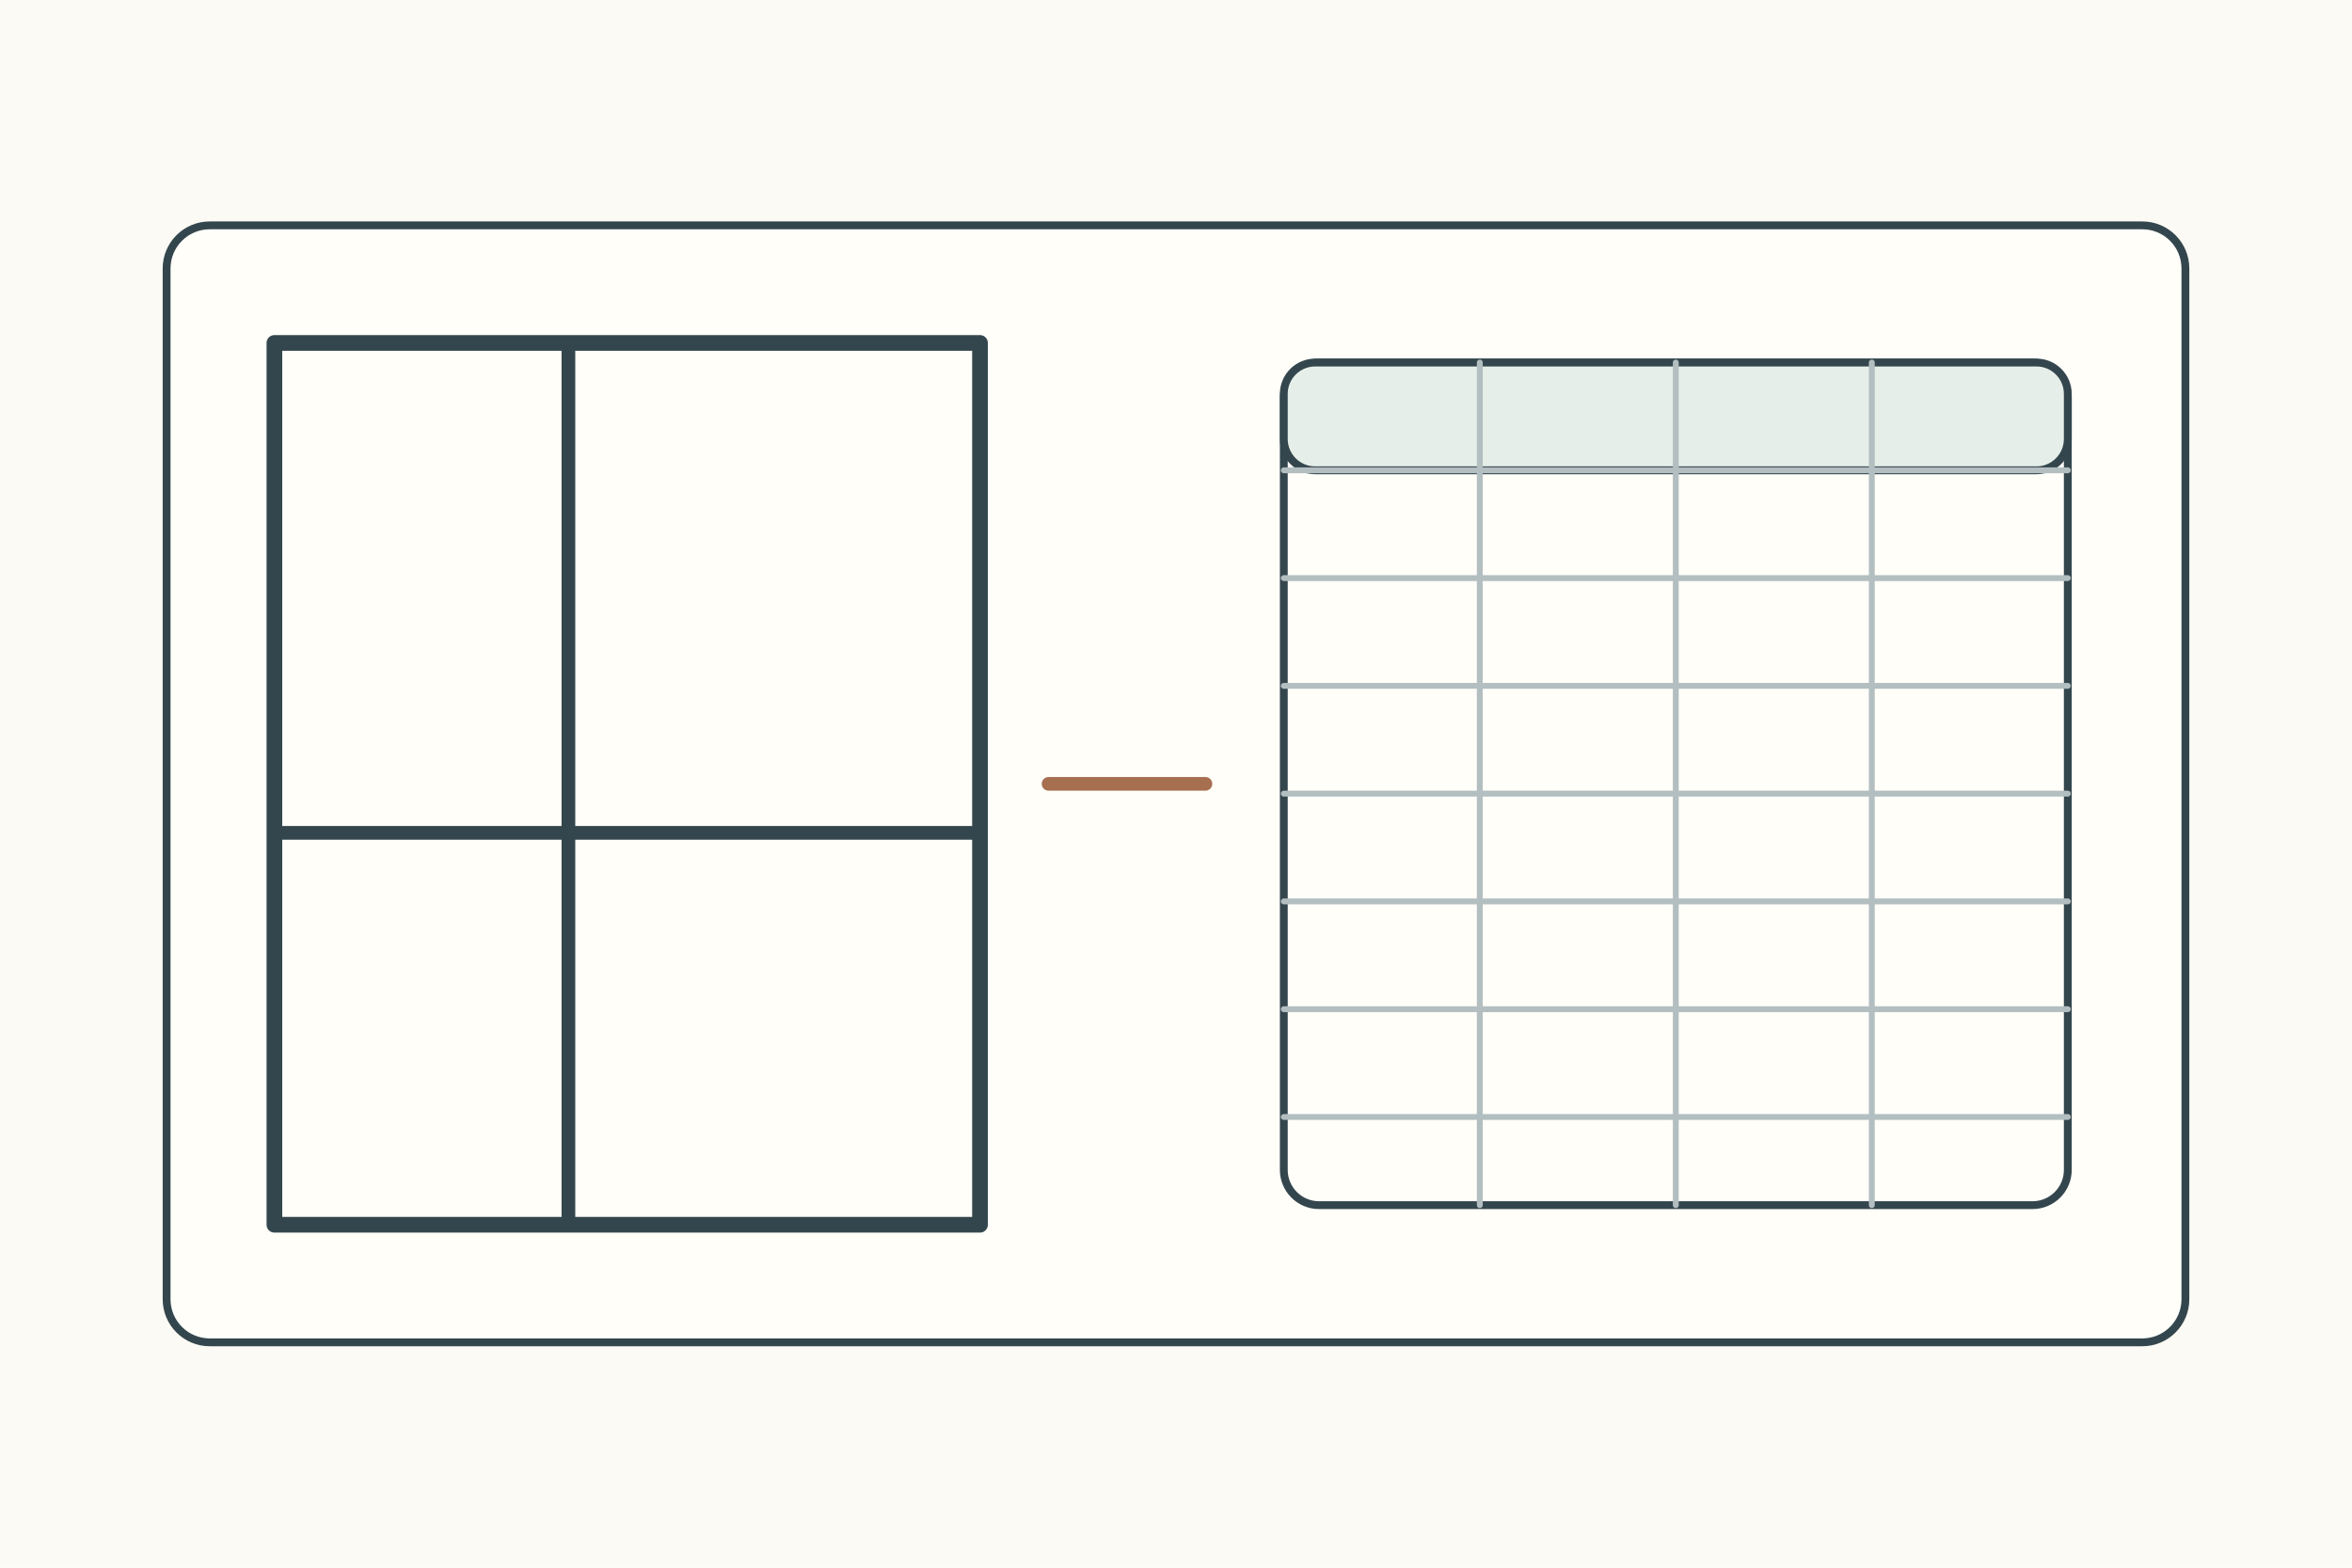
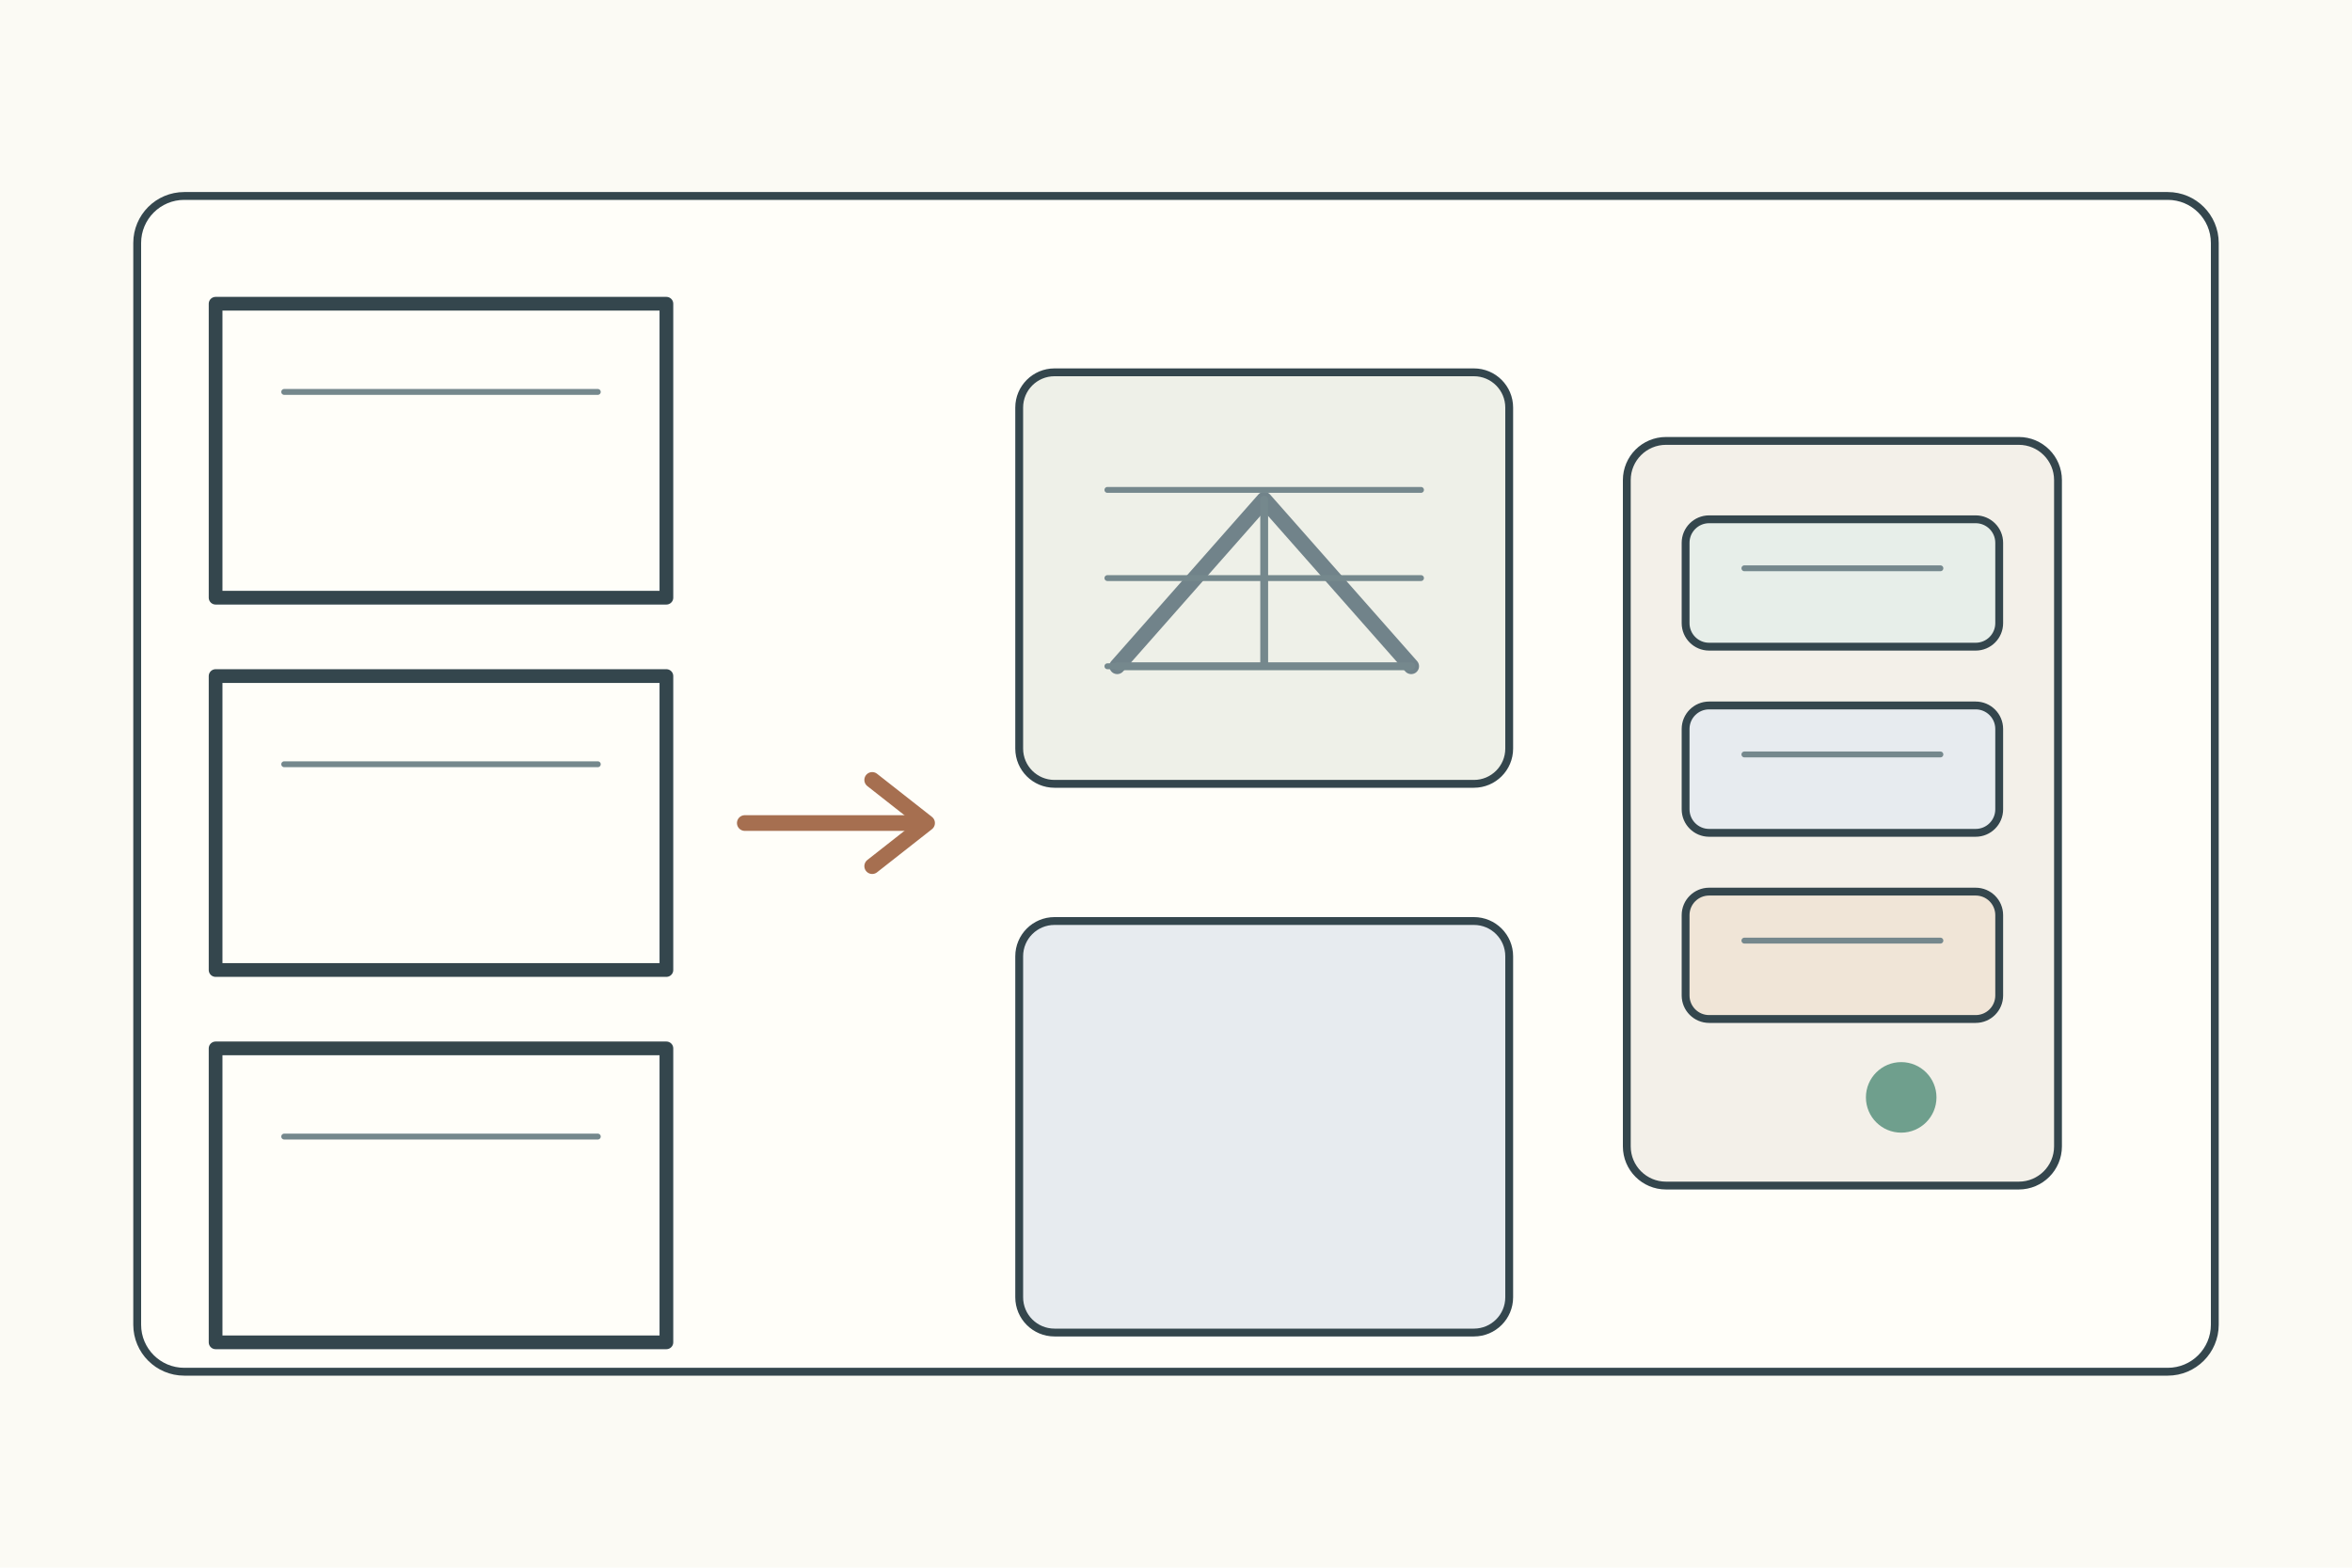
<svg xmlns="http://www.w3.org/2000/svg" width="1200" height="800">
  <rect width="1200" height="800" fill="#fbfaf4" />
  <g stroke="#34464d" stroke-width="4" fill="none" stroke-linecap="round" stroke-linejoin="round">
-     <g transform="translate(85 115)">
-       <rect width="1030" height="570" rx="22" fill="#fffef9" />
-       <rect x="55" y="60" width="360" height="450" fill="#fffef9" stroke-width="8" />
-       <path d="M205 60v450M55 310h360" stroke-width="7" />
-       <path d="M450 285h80" stroke="#a66f50" stroke-width="7" />
-       <rect x="570" y="70" width="400" height="430" rx="18" fill="#fffef9" />
-       <rect x="570" y="70" width="400" height="55" rx="16" fill="#e5eee8" />
-       <path d="M670 70v430M770 70v430M870 70v430M570 125h400M570 180h400M570 235h400M570 290h400M570 345h400M570 400h400M570 455h400" stroke="#b3bec1" stroke-width="3" />
+     <rect x="70" y="100" width="1060" height="600" rx="24" fill="#fffef9" />
+     <g transform="translate(110 155)">
+       <rect x="0" y="0" width="230" height="150" fill="#fffef9" stroke-width="7" />
+       <rect x="0" y="190" width="230" height="150" fill="#fffef9" stroke-width="7" />
+       <rect x="0" y="380" width="230" height="150" fill="#fffef9" stroke-width="7" />
+       <path d="M35 45h160M35 235h160M35 425h160" stroke="#75888d" stroke-width="3" />
+       <path d="M270 265h90" stroke="#a66f50" stroke-width="8" />
+       <path d="M335 243l28 22-28 22" stroke="#a66f50" stroke-width="8" />
+       <g transform="translate(410 35)">
+         <rect width="250" height="210" rx="18" fill="#eef0e8" />
+         <path d="M50 150L125 65l75 85" stroke="#71838a" stroke-width="8" />
+         <path d="M50 150h150M125 65v85" stroke="#75888d" stroke-width="4" />
+         <rect y="280" width="250" height="210" rx="18" fill="#e7ebef" />
+         <path d="M45 60h160M45 105h160M45 150h120" stroke="#75888d" stroke-width="3" />
+       </g>
+       <g transform="translate(720 70)">
+         <rect width="220" height="380" rx="20" fill="#f3f0e9" />
+         <rect x="30" y="40" width="160" height="65" rx="12" fill="#e7eee9" />
+         <rect x="30" y="135" width="160" height="65" rx="12" fill="#e7ebef" />
+         <rect x="30" y="230" width="160" height="65" rx="12" fill="#f0e5d7" />
+         <path d="M60 65h100M60 160h100M60 255h100" stroke="#75888d" stroke-width="3" />
+         <circle cx="140" cy="335" r="18" fill="#6f9f8d" stroke="none" />
+       </g>
    </g>
  </g>
</svg>
